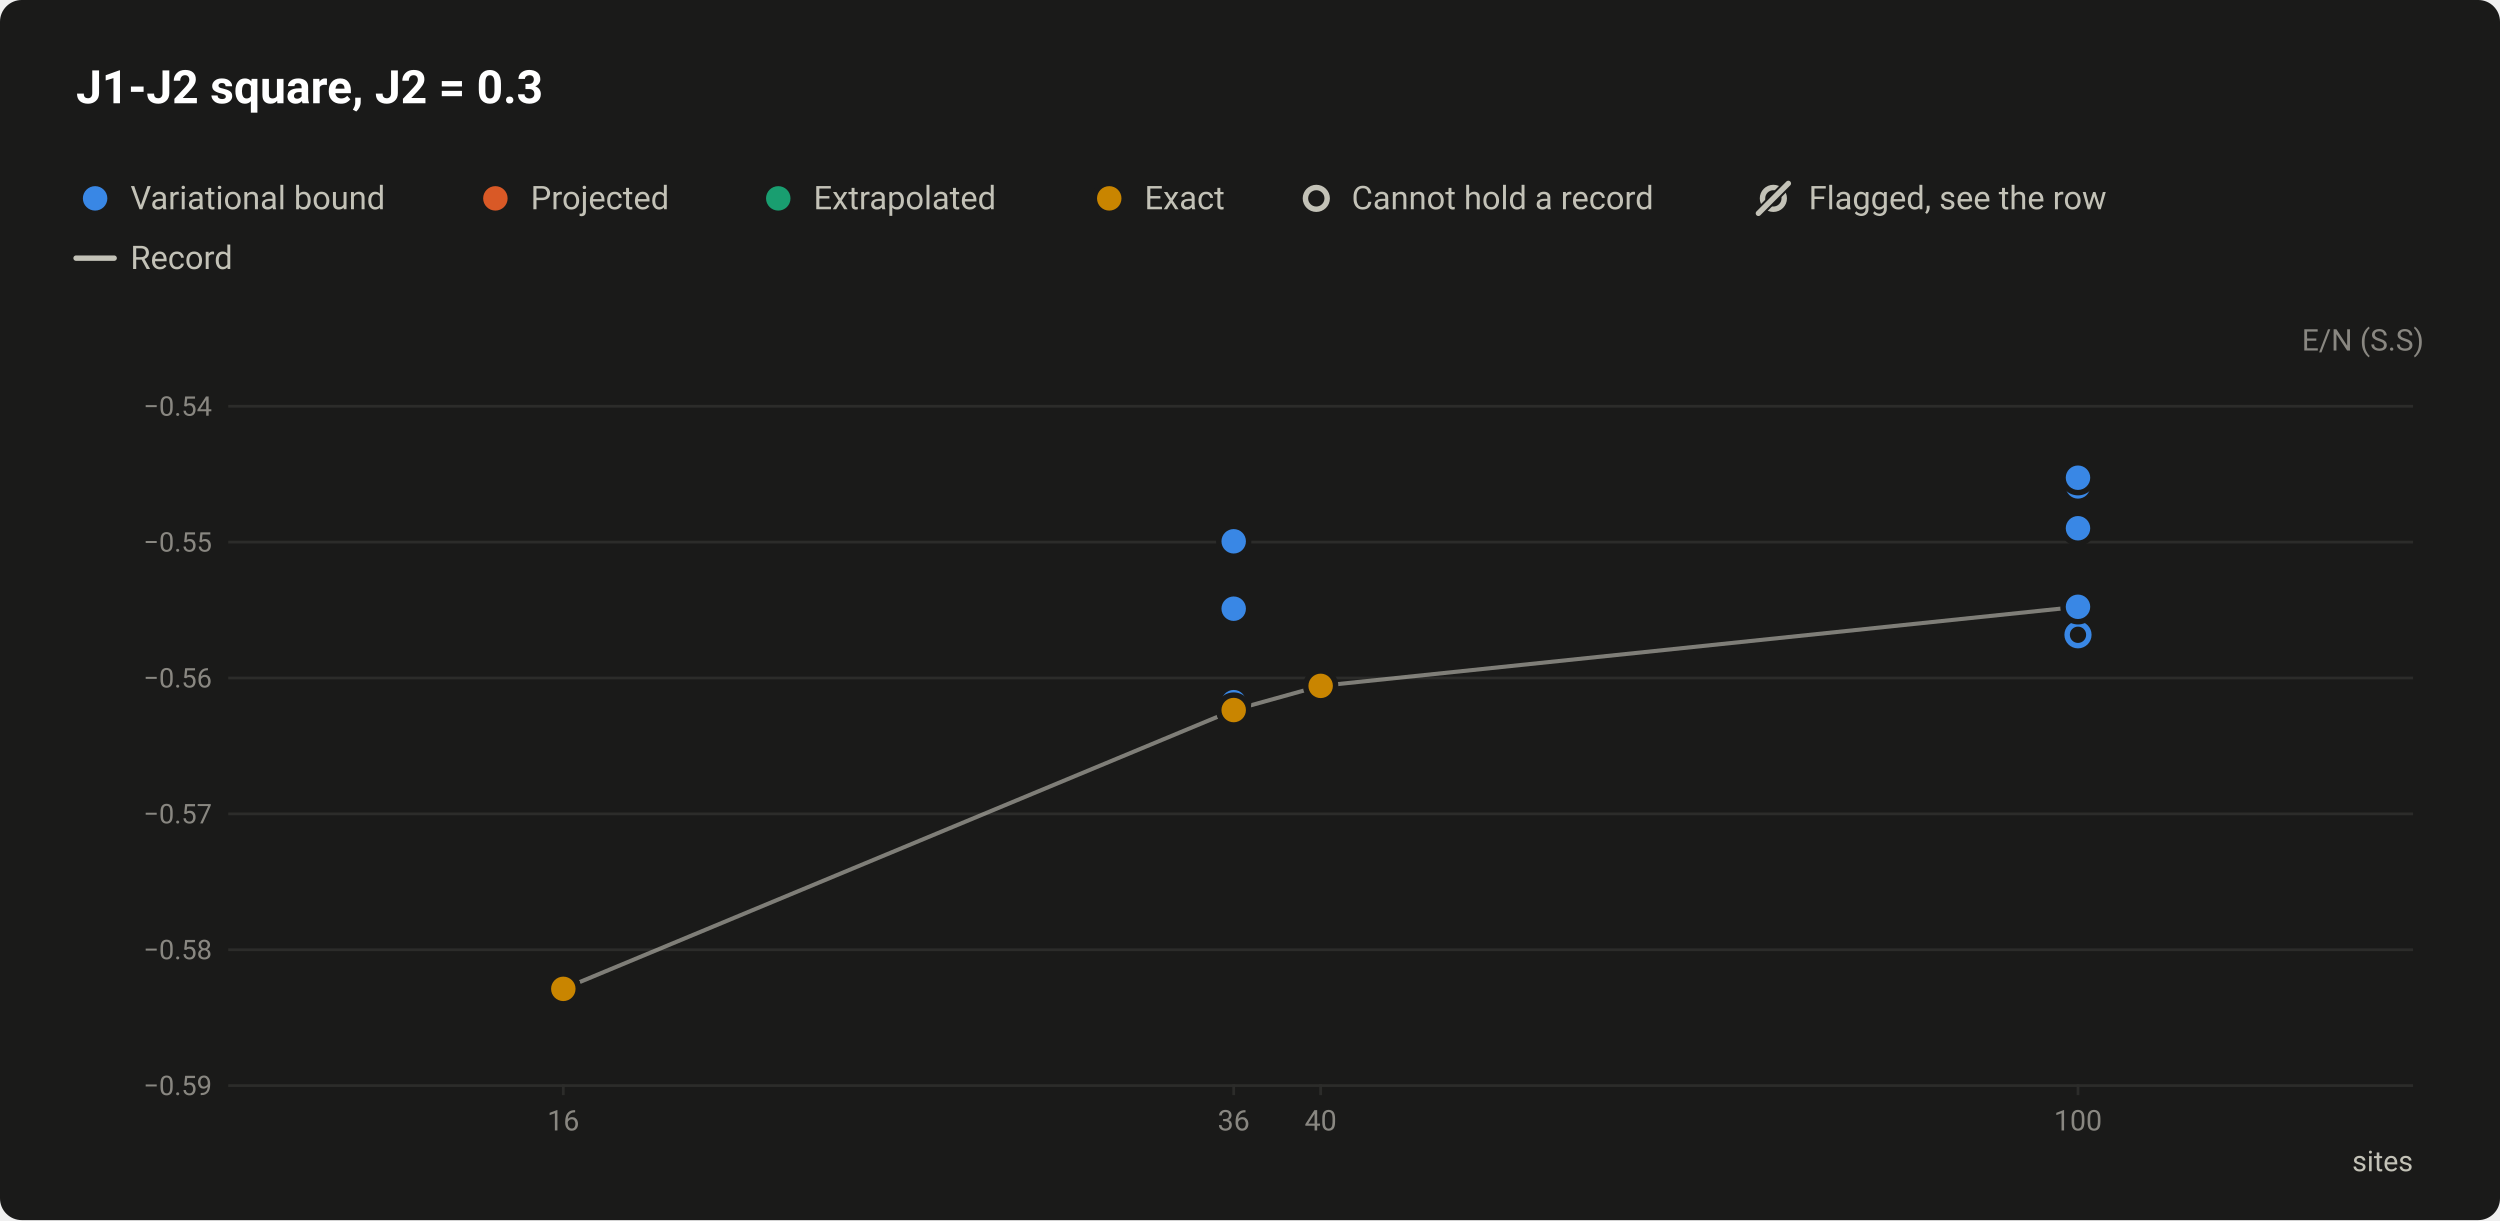
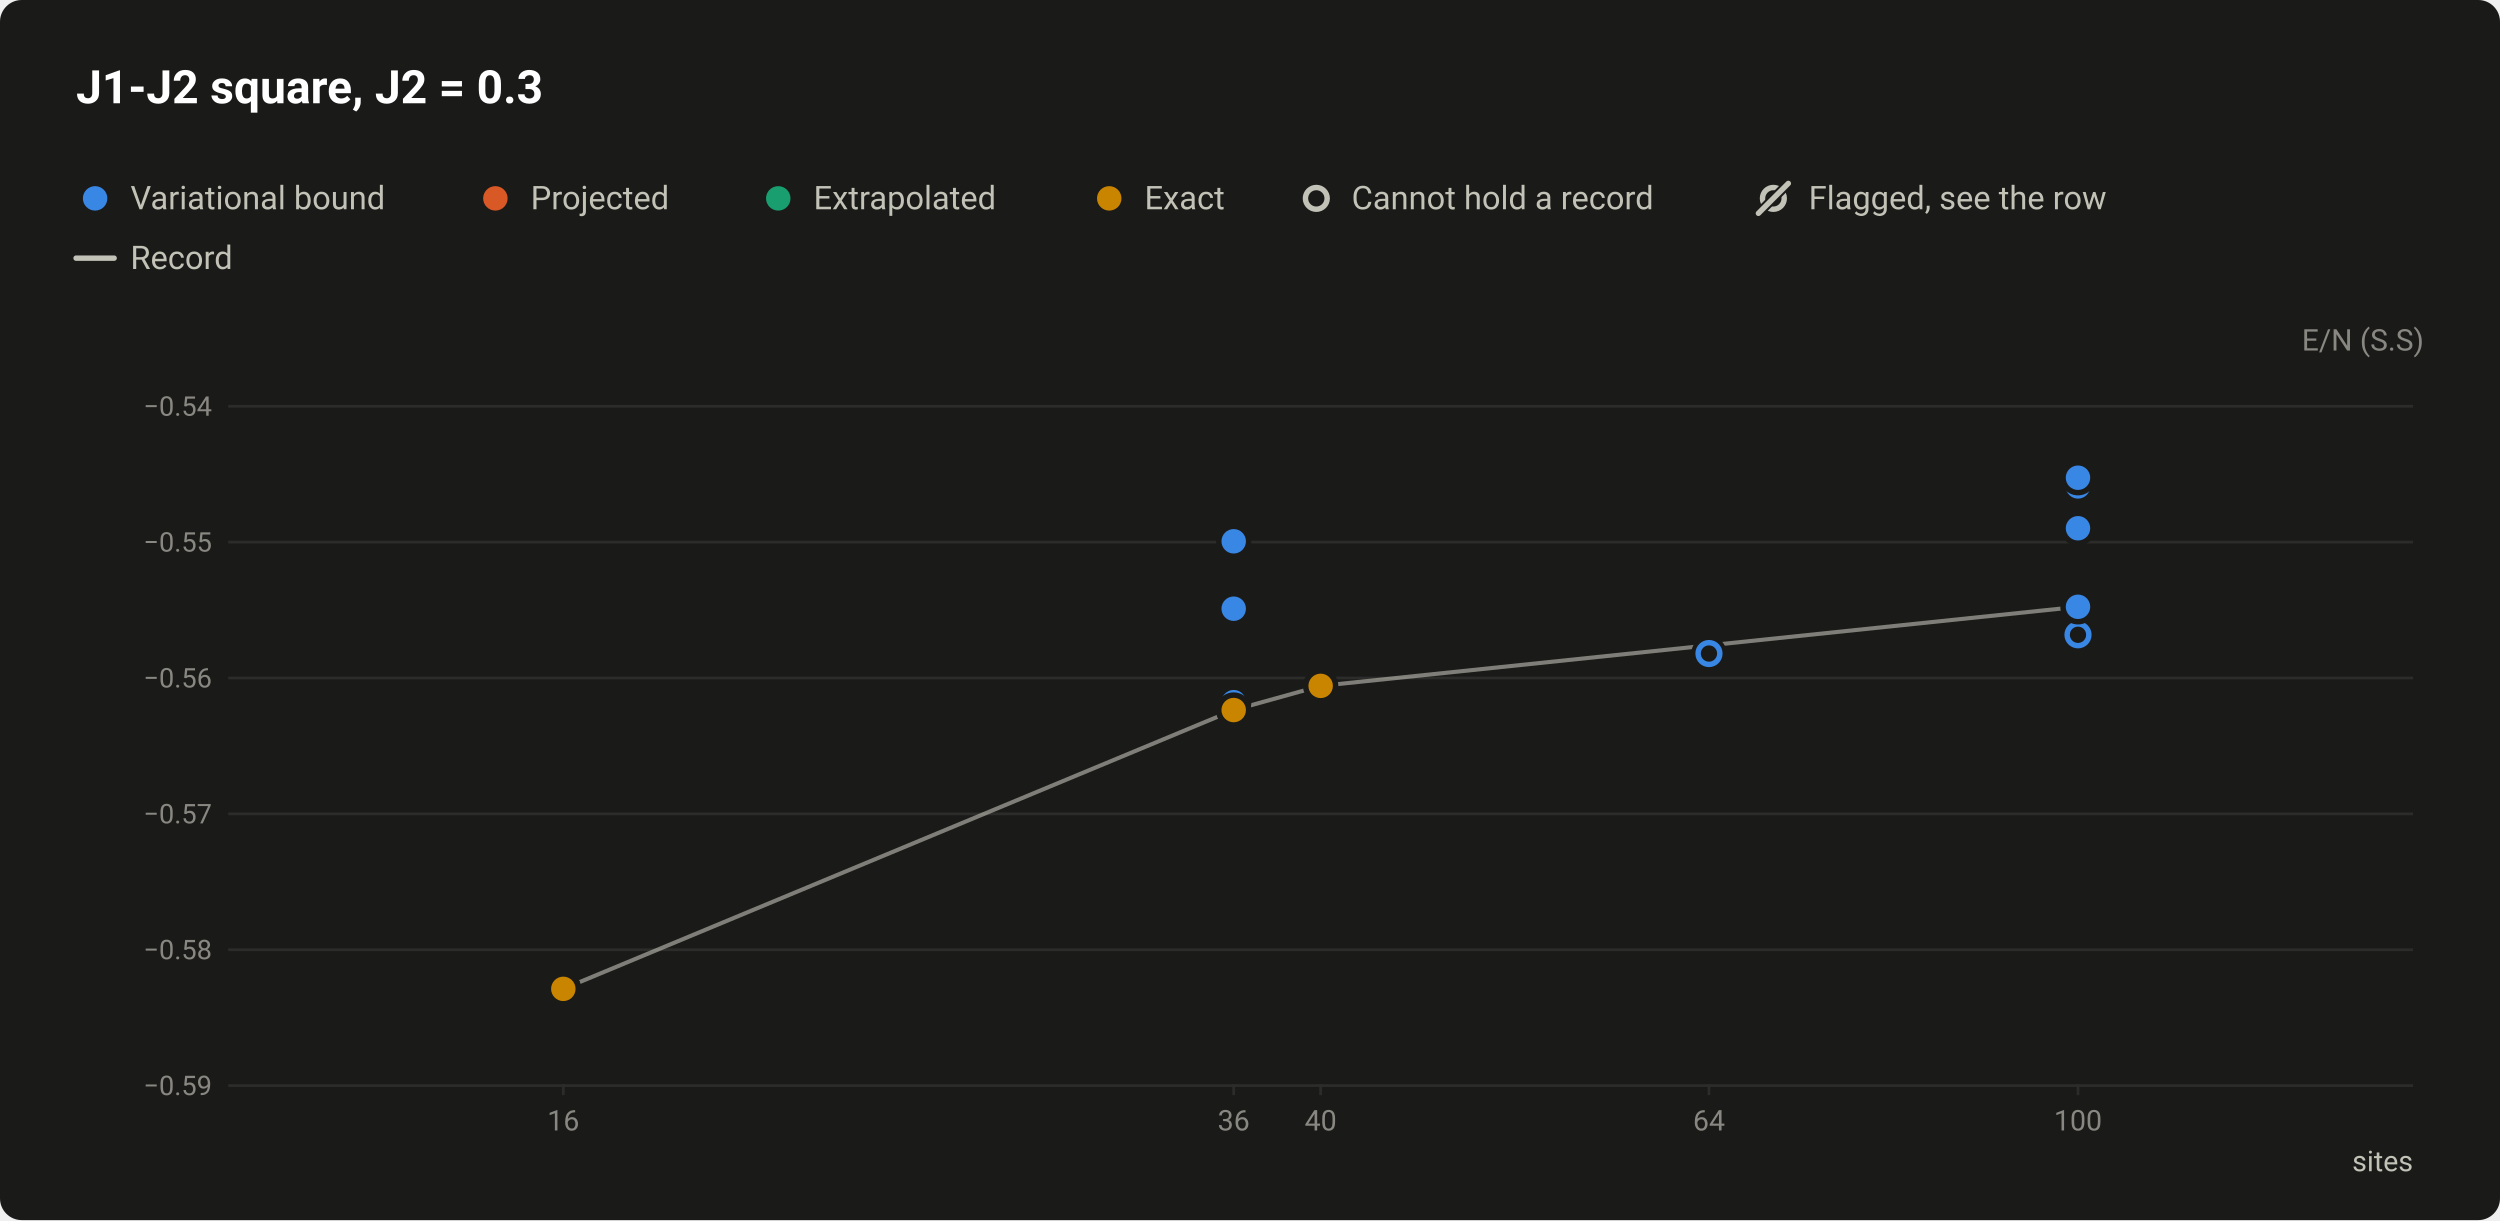
<svg xmlns="http://www.w3.org/2000/svg" width="920" height="449" viewBox="0 0 920 449" role="img" aria-labelledby="title desc">
  <style>text{font-family:system-ui,-apple-system,"Segoe UI",Roboto,"Helvetica Neue",Arial,sans-serif}</style>
  <rect width="920" height="449" rx="8" fill="#1a1a19" />
  <text x="28" y="38" font-size="17" fill="#ffffff" font-weight="600">J1-J2 square, J2 = 0.3</text>
  <circle cx="35" cy="73" r="6.5" fill="#1a1a19" />
  <circle cx="35" cy="73" r="4.5" fill="#3987e5" />
  <text x="48" y="77" font-size="12" fill="#c3c2b7">Variational bound</text>
  <circle cx="182.3" cy="73" r="6.5" fill="#1a1a19" />
  <circle cx="182.3" cy="73" r="4.5" fill="#d95926" />
  <text x="195.3" y="77" font-size="12" fill="#c3c2b7">Projected</text>
  <circle cx="286.4" cy="73" r="6.5" fill="#1a1a19" />
  <circle cx="286.4" cy="73" r="4.5" fill="#199e70" />
  <text x="299.4" y="77" font-size="12" fill="#c3c2b7">Extrapolated</text>
  <circle cx="408.2" cy="73" r="6.5" fill="#1a1a19" />
  <circle cx="408.2" cy="73" r="4.5" fill="#c98500" />
  <text x="421.2" y="77" font-size="12" fill="#c3c2b7">Exact</text>
  <circle cx="484.4" cy="73" r="6.5" fill="#1a1a19" />
  <circle cx="484.4" cy="73" r="4" fill="#1a1a19" stroke="#c3c2b7" stroke-width="2" />
  <text x="497.4" y="77" font-size="12" fill="#c3c2b7">Cannot hold a record</text>
  <circle cx="652.6" cy="73" r="4" fill="none" stroke="#c3c2b7" stroke-width="2" />
  <path d="M647.1 78.5L658.1 67.5" stroke="#1a1a19" stroke-width="3.5" stroke-linecap="round" />
  <path d="M647.1 78.5L658.1 67.5" stroke="#c3c2b7" stroke-width="2" stroke-linecap="round" />
  <text x="665.6" y="77" font-size="12" fill="#c3c2b7">Flagged, see the row</text>
  <path d="M28 95H42" stroke="#c3c2b7" stroke-width="2" stroke-linecap="round" />
  <text x="48" y="99" font-size="12" fill="#c3c2b7">Record</text>
  <text x="892" y="129" font-size="11" fill="#898781" text-anchor="end">E/N (S.S)</text>
  <path d="M84 399.5H888" stroke="#2c2c2a" stroke-width="1" />
  <text x="78" y="403" font-size="10" fill="#898781" text-anchor="end" style="font-variant-numeric:tabular-nums">−0.59</text>
  <path d="M84 349.5H888" stroke="#2c2c2a" stroke-width="1" />
  <text x="78" y="353" font-size="10" fill="#898781" text-anchor="end" style="font-variant-numeric:tabular-nums">−0.58</text>
  <path d="M84 299.5H888" stroke="#2c2c2a" stroke-width="1" />
  <text x="78" y="303" font-size="10" fill="#898781" text-anchor="end" style="font-variant-numeric:tabular-nums">−0.57</text>
  <path d="M84 249.5H888" stroke="#2c2c2a" stroke-width="1" />
  <text x="78" y="253" font-size="10" fill="#898781" text-anchor="end" style="font-variant-numeric:tabular-nums">−0.56</text>
  <path d="M84 199.5H888" stroke="#2c2c2a" stroke-width="1" />
  <text x="78" y="203" font-size="10" fill="#898781" text-anchor="end" style="font-variant-numeric:tabular-nums">−0.55</text>
  <path d="M84 149.5H888" stroke="#2c2c2a" stroke-width="1" />
  <text x="78" y="153" font-size="10" fill="#898781" text-anchor="end" style="font-variant-numeric:tabular-nums">−0.54</text>
  <path d="M207.3 399v4" stroke="#2c2c2a" stroke-width="1" />
  <text x="207.3" y="416" font-size="10.5" fill="#898781" text-anchor="middle" style="font-variant-numeric:tabular-nums">16</text>
  <path d="M454 399v4" stroke="#2c2c2a" stroke-width="1" />
  <text x="454" y="416" font-size="10.5" fill="#898781" text-anchor="middle" style="font-variant-numeric:tabular-nums">36</text>
  <path d="M486 399v4" stroke="#2c2c2a" stroke-width="1" />
  <text x="486" y="416" font-size="10.5" fill="#898781" text-anchor="middle" style="font-variant-numeric:tabular-nums">40</text>
+   <path d="M628.9 399v4" stroke="#2c2c2a" stroke-width="1" />
+   <text x="628.9" y="416" font-size="10.5" fill="#898781" text-anchor="middle" style="font-variant-numeric:tabular-nums">64</text>
  <path d="M764.7 399v4" stroke="#2c2c2a" stroke-width="1" />
  <text x="764.7" y="416" font-size="10.5" fill="#898781" text-anchor="middle" style="font-variant-numeric:tabular-nums">100</text>
  <text x="888" y="431" font-size="10.5" fill="#c3c2b7" text-anchor="end">sites</text>
  <path d="M207.3 363.9L454 261.3L486 252.4L764.7 223.3" fill="none" stroke="#c3c2b7" stroke-width="1.5" stroke-linejoin="round" opacity="0.6" />
  <a class="pt" href="/instances/#r-J1J2_square_16_P_0_3-ee8eb70a">
    <circle cx="207.3" cy="363.8" r="6.5" fill="#1a1a19" />
    <circle cx="207.3" cy="363.8" r="4" fill="#1a1a19" stroke="#3987e5" stroke-width="2" />
  </a>
  <a class="pt" href="/instances/#r-J1J2_square_36_P_0_3-299d8696">
    <circle cx="454" cy="261.3" r="6.5" fill="#1a1a19" />
    <circle cx="454" cy="261.3" r="4" fill="#1a1a19" stroke="#3987e5" stroke-width="2" />
+   </a>
+   <a class="pt" href="/instances/#r-J1J2_square_64_P_0_3-8f3065f2">
+     <circle cx="628.9" cy="240.5" r="6.5" fill="#1a1a19" />
+     <circle cx="628.9" cy="240.5" r="4" fill="#1a1a19" stroke="#3987e5" stroke-width="2" />
  </a>
  <a class="pt" href="/instances/#r-J1J2_square_100_P_0_3-52671371">
    <circle cx="764.7" cy="233.6" r="6.5" fill="#1a1a19" />
    <circle cx="764.7" cy="233.6" r="4" fill="#1a1a19" stroke="#3987e5" stroke-width="2" />
  </a>
  <a class="pt" href="/instances/#r-J1J2_square_16_P_0_3-0c85ff73">
    <circle cx="207.3" cy="363.7" r="6.5" fill="#1a1a19" />
    <circle cx="207.3" cy="363.7" r="4.5" fill="#3987e5" />
  </a>
  <a class="pt" href="/instances/#r-J1J2_square_36_P_0_3-5deef4c6">
    <circle cx="454" cy="258.4" r="6.5" fill="#1a1a19" />
    <circle cx="454" cy="258.4" r="4.5" fill="#3987e5" />
  </a>
  <a class="pt" href="/instances/#r-J1J2_square_36_P_0_3-f1d697a9">
    <circle cx="454" cy="224" r="6.5" fill="#1a1a19" />
    <circle cx="454" cy="224" r="4.5" fill="#3987e5" />
  </a>
  <a class="pt" href="/instances/#r-J1J2_square_36_P_0_3-561f72a4">
    <circle cx="454" cy="199.2" r="6.5" fill="#1a1a19" />
    <circle cx="454" cy="199.2" r="4.5" fill="#3987e5" />
  </a>
  <a class="pt" href="/instances/#r-J1J2_square_100_P_0_3-67e5f267">
    <circle cx="764.7" cy="223.3" r="6.5" fill="#1a1a19" />
    <circle cx="764.7" cy="223.3" r="4.5" fill="#3987e5" />
  </a>
  <a class="pt" href="/instances/#r-J1J2_square_100_P_0_3-78bb68e5">
    <circle cx="764.7" cy="194.4" r="6.5" fill="#1a1a19" />
    <circle cx="764.7" cy="194.4" r="4.5" fill="#3987e5" />
  </a>
  <a class="pt" href="/instances/#r-J1J2_square_100_P_0_3-af6de7ec">
    <circle cx="764.7" cy="179" r="6.5" fill="#1a1a19" />
    <circle cx="764.7" cy="179" r="4.5" fill="#3987e5" />
  </a>
  <a class="pt" href="/instances/#r-J1J2_square_100_P_0_3-628ef97c">
    <circle cx="764.7" cy="175.8" r="6.5" fill="#1a1a19" />
    <circle cx="764.7" cy="175.8" r="4.5" fill="#3987e5" />
  </a>
  <a class="pt" href="/instances/#r-J1J2_square_16_P_0_3-ed94c7cf">
    <circle cx="207.3" cy="363.9" r="6.5" fill="#1a1a19" />
    <circle cx="207.3" cy="363.9" r="4.5" fill="#c98500" />
  </a>
  <a class="pt" href="/instances/#r-J1J2_square_36_P_0_3-85ac45df">
    <circle cx="454" cy="261.3" r="6.5" fill="#1a1a19" />
    <circle cx="454" cy="261.3" r="4.5" fill="#c98500" />
  </a>
  <a class="pt" href="/instances/#r-J1J2_square_40_P_0_3-eb83cf37">
    <circle cx="486" cy="252.4" r="6.5" fill="#1a1a19" />
    <circle cx="486" cy="252.4" r="4.5" fill="#c98500" />
  </a>
</svg>
